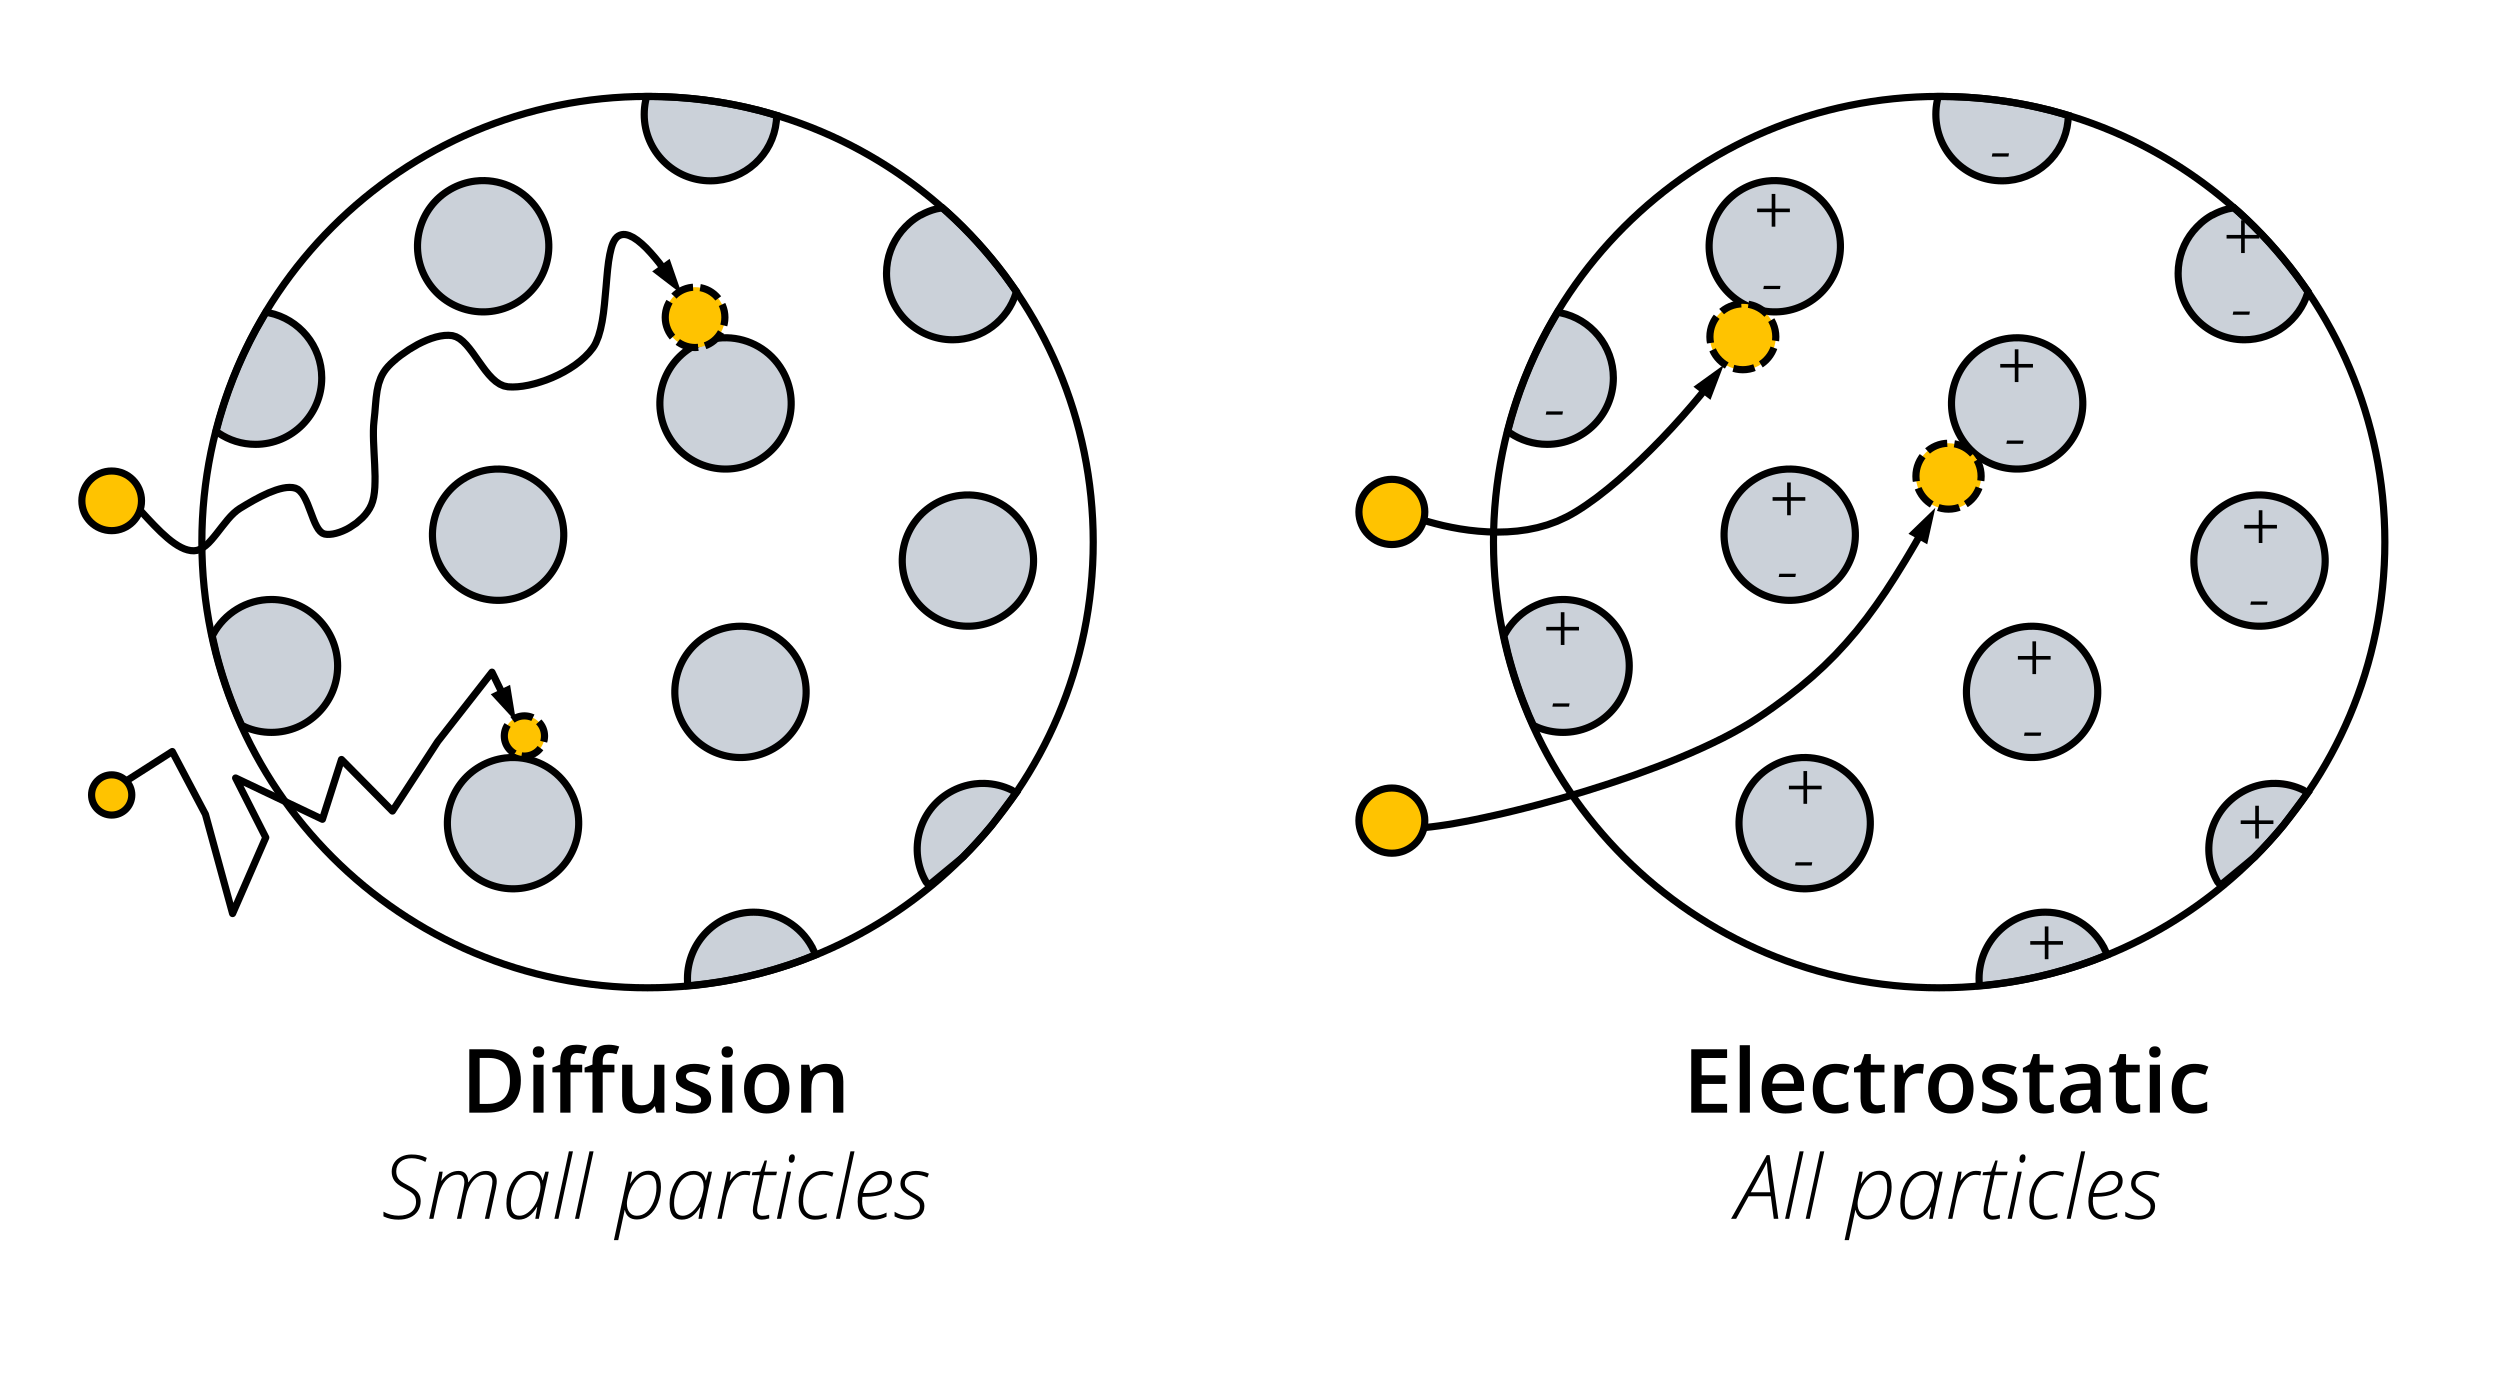
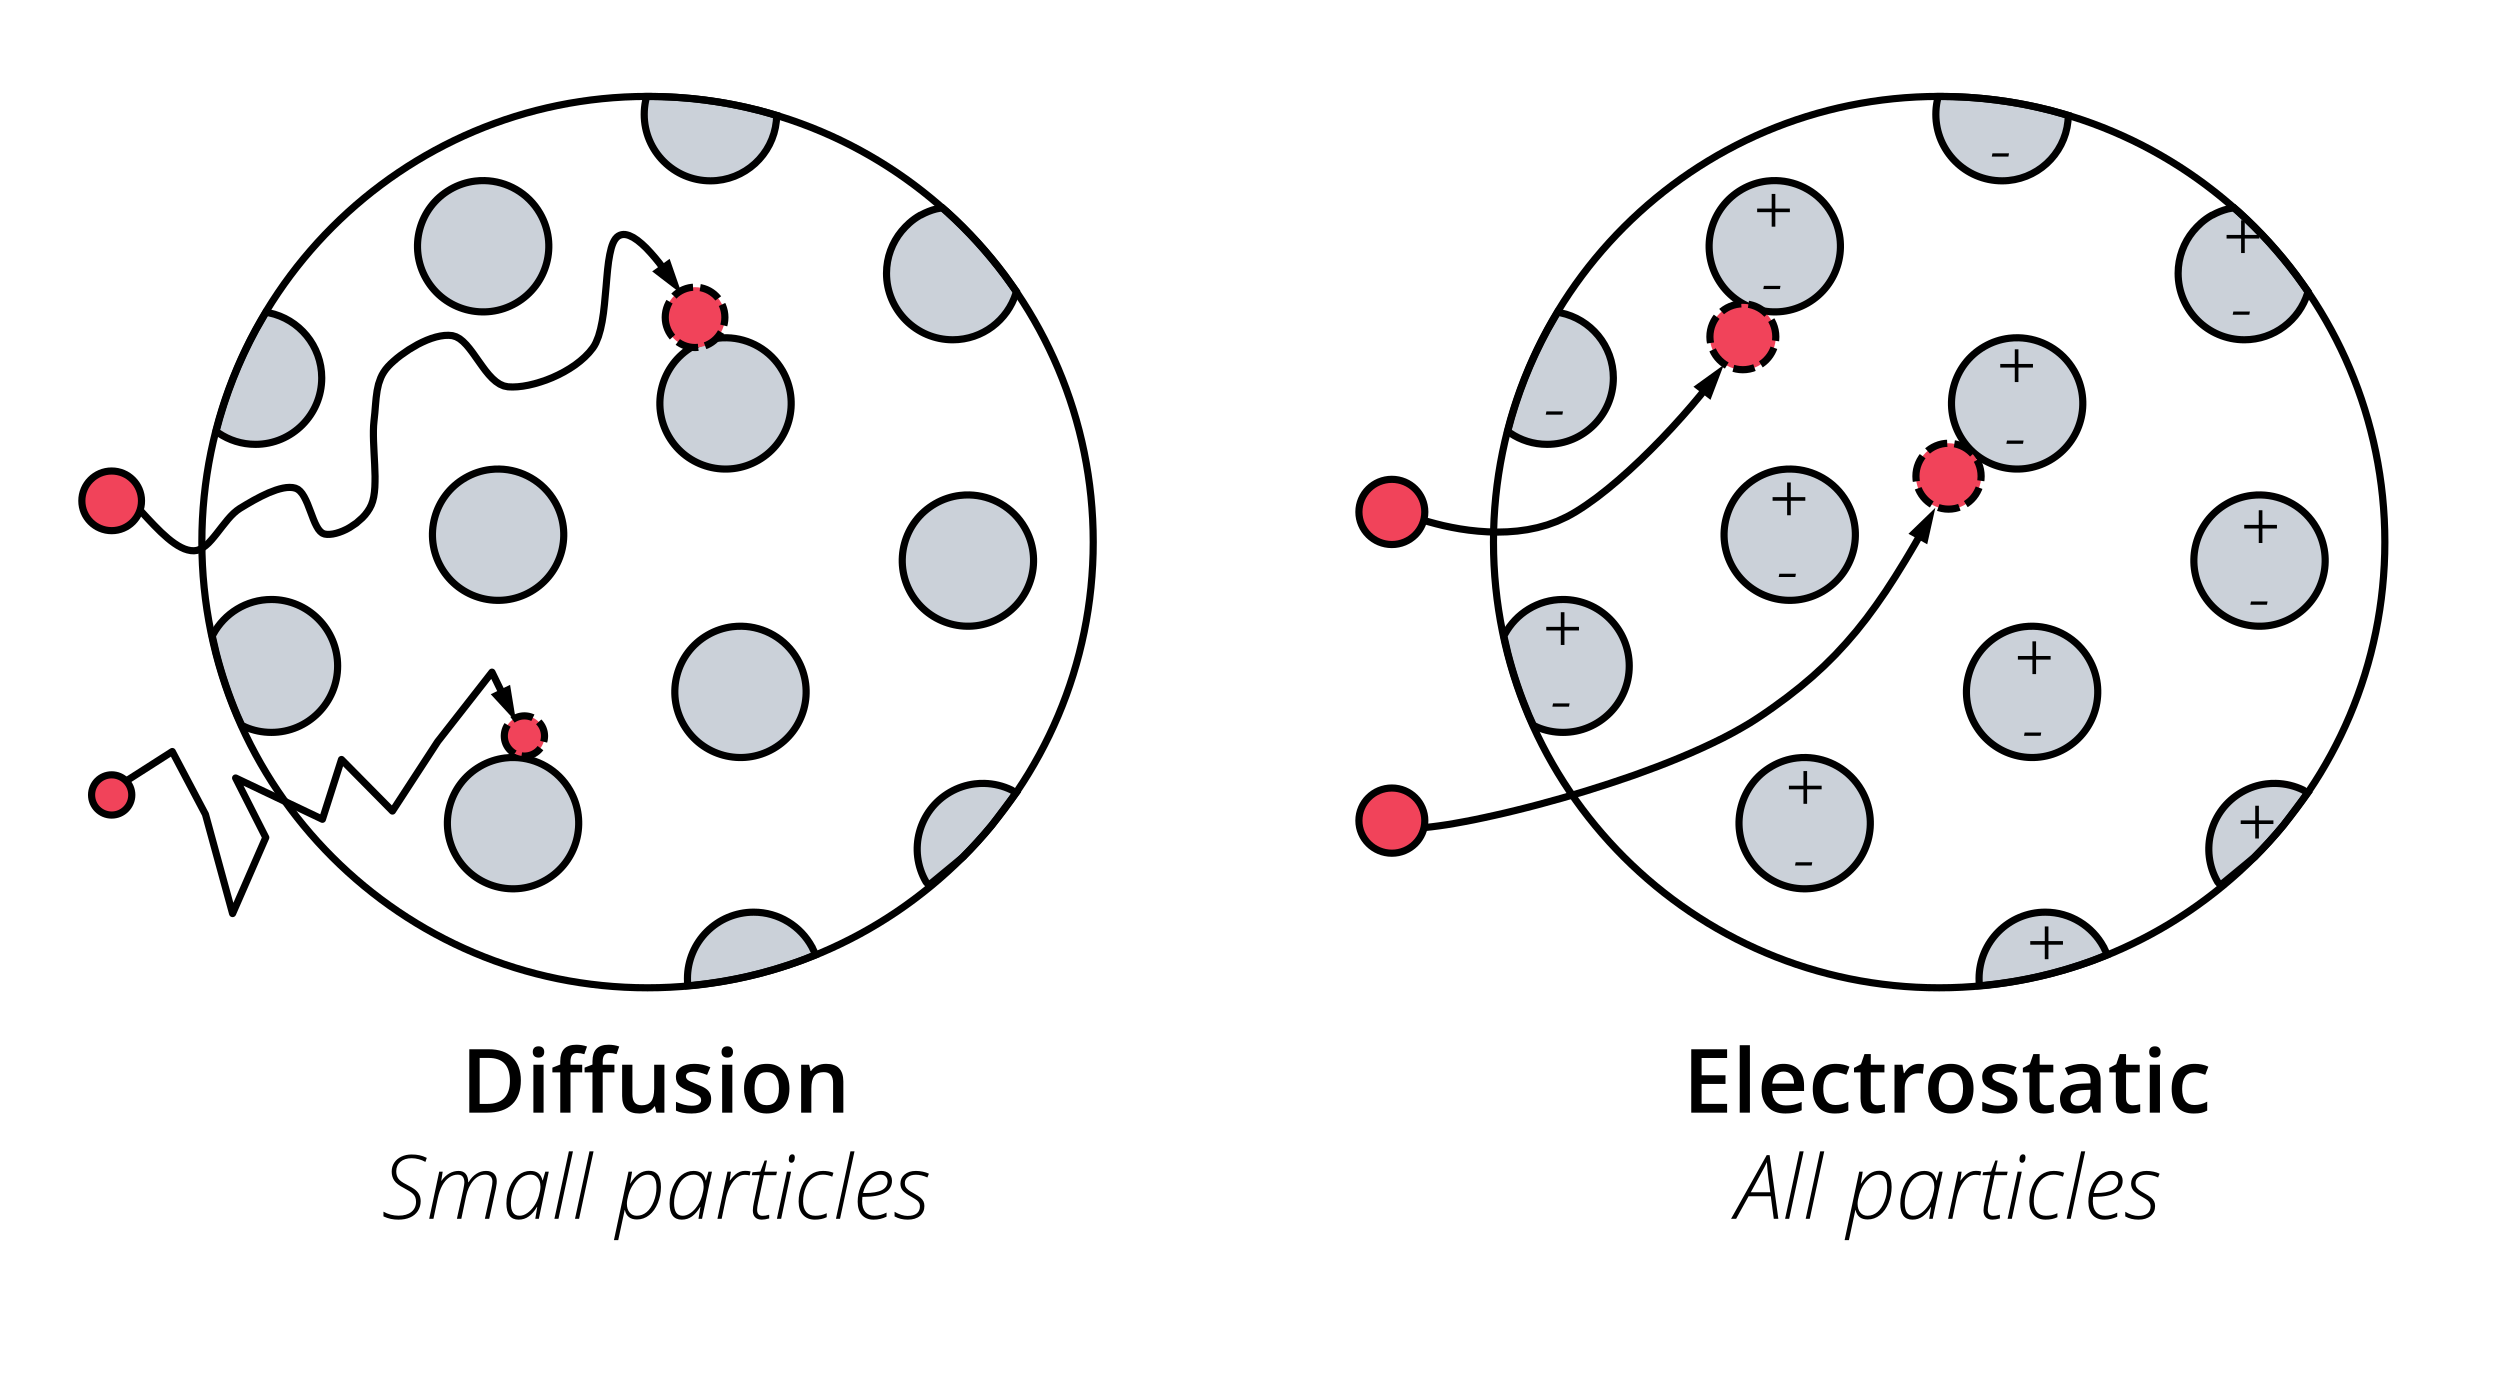
<svg xmlns="http://www.w3.org/2000/svg" width="3604" height="1990" viewBox="0 0 3604 1990" overflow="hidden">
  <defs>
    <clipPath id="clip0">
      <rect x="1444" y="1115" width="3604" height="1990" />
    </clipPath>
  </defs>
  <g clip-path="url(#clip0)" transform="translate(-1444 -1115)">
    <path d="M2530.51 2429.98C2566.77 2429.98 2598.3 2450.25 2614.47 2480.12L2614.56 2480.31 2614.99 2480.93 2615.28 2481.81 2618.49 2488.49 2619.6 2491.54 2598.84 2499.73C2549.65 2517.74 2497.63 2529.91 2443.64 2535.39L2435.59 2536 2435.52 2535.58C2435.2 2532.36 2435.03 2529.09 2435.03 2525.79 2435.03 2472.87 2477.78 2429.98 2530.51 2429.98ZM2862.91 2244.36C2876.61 2244.66 2890.1 2247.94 2902.39 2253.92L2908.65 2258.2 2873.71 2304.92 2873.69 2304.95C2860.6 2320.81 2846.76 2336.03 2832.22 2350.56L2832.22 2350.57 2783.13 2391.07 2778.92 2386.3C2752.78 2341.04 2768.29 2283.16 2813.56 2257.03 2824.88 2250.49 2836.98 2246.56 2849.18 2245.05 2853.76 2244.48 2858.35 2244.25 2862.91 2244.36ZM2185.64 2207.05C2217.6 2207.76 2248.43 2224.65 2265.58 2254.36 2291.71 2299.62 2276.2 2357.49 2230.94 2383.63 2185.67 2409.76 2127.78 2394.25 2101.65 2348.99 2075.51 2303.73 2091.02 2245.85 2136.29 2219.72 2147.61 2213.18 2159.71 2209.25 2171.91 2207.74 2176.49 2207.17 2181.08 2206.94 2185.64 2207.05ZM2513.51 2017.78C2545.46 2018.5 2576.29 2035.39 2593.44 2065.09 2619.58 2110.35 2604.07 2168.23 2558.8 2194.36 2513.53 2220.49 2455.65 2204.99 2429.51 2159.72 2403.37 2114.46 2418.88 2056.58 2464.15 2030.45 2475.47 2023.92 2487.57 2019.99 2499.78 2018.47 2504.35 2017.91 2508.94 2017.68 2513.51 2017.78ZM1835.24 1979.21C1887.98 1979.21 1930.73 2022.11 1930.73 2075.02 1930.73 2127.93 1887.98 2170.82 1835.24 2170.82 1822.06 2170.82 1809.5 2168.14 1798.08 2163.3L1792.41 2160.55 1786 2146.38C1773.81 2117.57 1763.66 2087.67 1755.74 2056.89L1750 2032.03 1751.28 2029.35C1767.45 1999.49 1798.99 1979.21 1835.24 1979.21ZM2841.37 1828.51C2873.33 1829.23 2904.15 1846.12 2921.3 1875.82 2947.44 1921.09 2931.93 1978.96 2886.66 2005.09 2841.39 2031.23 2783.51 2015.72 2757.37 1970.46 2731.24 1925.19 2746.75 1867.32 2792.02 1841.19 2803.33 1834.65 2815.44 1830.72 2827.64 1829.21 2832.21 1828.64 2836.8 1828.41 2841.37 1828.51ZM2164.1 1791.2C2196.06 1791.92 2226.88 1808.81 2244.03 1838.51 2270.17 1883.78 2254.66 1941.65 2209.39 1967.78 2164.12 1993.92 2106.24 1978.41 2080.1 1933.15 2053.97 1887.88 2069.48 1830.01 2114.75 1803.88 2126.06 1797.34 2138.17 1793.41 2150.37 1791.9 2154.95 1791.33 2159.53 1791.1 2164.1 1791.2ZM2491.96 1601.94C2523.92 1602.66 2554.75 1619.54 2571.9 1649.25 2598.03 1694.51 2582.52 1752.39 2537.25 1778.52 2491.99 1804.65 2434.1 1789.14 2407.97 1743.88 2381.83 1698.62 2397.34 1640.74 2442.61 1614.61 2453.93 1608.08 2466.03 1604.15 2478.23 1602.63 2482.81 1602.06 2487.4 1601.84 2491.96 1601.94ZM1827.37 1565.27 1831.57 1565.92C1875.08 1574.85 1907.81 1613.48 1907.81 1659.78 1907.81 1712.69 1865.06 1755.58 1812.33 1755.58 1792.55 1755.58 1774.18 1749.55 1758.94 1739.22L1755.54 1736.67 1755.74 1735.82C1768.94 1684.51 1788.33 1635.68 1813.05 1590.17ZM2802.57 1414.52 2809.91 1420.87C2840.34 1448.52 2868.1 1479.05 2892.76 1512.02L2909.26 1535.22 2908.67 1537.52C2896.58 1576.52 2860.33 1604.83 2817.48 1604.83 2764.75 1604.83 2722 1561.94 2722 1509.03 2722 1485.88 2730.18 1464.64 2743.8 1448.08L2747.1 1444.45 2748.22 1443.1 2749.06 1442.28 2749.97 1441.28 2751.62 1439.77 2754.91 1436.54C2759.62 1432.37 2764.81 1428.61 2770.47 1425.34L2771.76 1424.91 2771.97 1424.78C2778.73 1421.09 2785.99 1418.2 2793.62 1416.23ZM2142.55 1375.36C2174.51 1376.08 2205.34 1392.97 2222.49 1422.67 2248.63 1467.93 2233.12 1525.81 2187.85 1551.94 2142.58 1578.08 2084.7 1562.57 2058.56 1517.3 2032.42 1472.04 2047.93 1414.17 2093.2 1388.03 2104.52 1381.5 2116.63 1377.57 2128.83 1376.06 2133.4 1375.49 2137.99 1375.26 2142.55 1375.36ZM2377.95 1254C2433.39 1254 2487.19 1261.02 2538.51 1274.22L2563.6 1281.35 2563.18 1289.68C2558.29 1337.99 2517.63 1375.69 2468.19 1375.69 2415.46 1375.69 2372.71 1332.79 2372.71 1279.88 2372.71 1273.27 2373.38 1266.81 2374.65 1260.57L2376.32 1254.04Z" stroke="#000000" stroke-width="10.333" stroke-miterlimit="8" fill="#CBD1D9" fill-rule="evenodd" />
    <path d="M4392.51 2429.98C4428.77 2429.98 4460.3 2450.25 4476.47 2480.12L4476.56 2480.31 4476.99 2480.93 4477.28 2481.81 4480.49 2488.49 4481.6 2491.54 4460.84 2499.73C4411.65 2517.74 4359.63 2529.91 4305.64 2535.39L4297.58 2536 4297.52 2535.58C4297.2 2532.36 4297.03 2529.09 4297.03 2525.79 4297.03 2472.87 4339.78 2429.98 4392.51 2429.98ZM4724.91 2244.36C4738.61 2244.66 4752.1 2247.94 4764.39 2253.92L4770.65 2258.2 4735.71 2304.92 4735.69 2304.95C4722.6 2320.81 4708.76 2336.03 4694.22 2350.56L4694.22 2350.57 4645.13 2391.07 4640.92 2386.3C4614.78 2341.04 4630.29 2283.16 4675.56 2257.03 4686.88 2250.49 4698.98 2246.56 4711.18 2245.05 4715.76 2244.48 4720.35 2244.25 4724.91 2244.36ZM4047.64 2207.05C4079.6 2207.76 4110.43 2224.65 4127.58 2254.36 4153.71 2299.62 4138.2 2357.49 4092.94 2383.63 4047.67 2409.76 3989.78 2394.25 3963.65 2348.99 3937.51 2303.73 3953.02 2245.85 3998.29 2219.72 4009.61 2213.18 4021.71 2209.25 4033.91 2207.74 4038.49 2207.17 4043.08 2206.94 4047.64 2207.05ZM4375.51 2017.78C4407.46 2018.5 4438.29 2035.39 4455.44 2065.09 4481.58 2110.35 4466.07 2168.23 4420.8 2194.36 4375.53 2220.49 4317.65 2204.99 4291.51 2159.72 4265.37 2114.46 4280.88 2056.58 4326.15 2030.45 4337.47 2023.92 4349.57 2019.99 4361.78 2018.47 4366.35 2017.91 4370.94 2017.68 4375.51 2017.78ZM3697.24 1979.21C3749.98 1979.21 3792.73 2022.11 3792.73 2075.02 3792.73 2127.93 3749.98 2170.82 3697.24 2170.82 3684.06 2170.82 3671.5 2168.14 3660.08 2163.3L3654.41 2160.55 3648 2146.38C3635.81 2117.57 3625.66 2087.67 3617.74 2056.89L3612 2032.03 3613.28 2029.35C3629.45 1999.49 3660.99 1979.21 3697.24 1979.21ZM4703.37 1828.51C4735.33 1829.23 4766.15 1846.12 4783.3 1875.82 4809.44 1921.09 4793.93 1978.96 4748.66 2005.09 4703.39 2031.23 4645.51 2015.72 4619.37 1970.46 4593.24 1925.19 4608.75 1867.32 4654.02 1841.19 4665.33 1834.65 4677.44 1830.72 4689.64 1829.21 4694.21 1828.64 4698.8 1828.41 4703.37 1828.51ZM4026.1 1791.2C4058.06 1791.92 4088.88 1808.81 4106.03 1838.51 4132.17 1883.78 4116.66 1941.65 4071.39 1967.78 4026.12 1993.92 3968.24 1978.41 3942.1 1933.15 3915.97 1887.88 3931.48 1830.01 3976.75 1803.88 3988.06 1797.34 4000.17 1793.41 4012.37 1791.9 4016.95 1791.33 4021.53 1791.1 4026.1 1791.2ZM4353.96 1601.94C4385.92 1602.66 4416.75 1619.54 4433.9 1649.25 4460.03 1694.51 4444.52 1752.39 4399.25 1778.52 4353.99 1804.65 4296.1 1789.14 4269.97 1743.88 4243.83 1698.62 4259.34 1640.74 4304.61 1614.61 4315.93 1608.08 4328.03 1604.15 4340.23 1602.63 4344.81 1602.06 4349.4 1601.84 4353.96 1601.94ZM3689.37 1565.27 3693.57 1565.92C3737.08 1574.85 3769.81 1613.48 3769.81 1659.78 3769.81 1712.69 3727.06 1755.58 3674.33 1755.58 3654.55 1755.58 3636.18 1749.55 3620.94 1739.22L3617.54 1736.67 3617.74 1735.82C3630.94 1684.51 3650.33 1635.68 3675.05 1590.17ZM4664.57 1414.52 4671.91 1420.87C4702.34 1448.52 4730.1 1479.05 4754.76 1512.02L4771.26 1535.22 4770.67 1537.52C4758.58 1576.52 4722.33 1604.83 4679.48 1604.83 4626.75 1604.83 4584 1561.94 4584 1509.03 4584 1485.88 4592.18 1464.64 4605.8 1448.08L4609.1 1444.45 4610.22 1443.1 4611.06 1442.28 4611.97 1441.28 4613.62 1439.77 4616.91 1436.54C4621.62 1432.37 4626.81 1428.61 4632.47 1425.34L4633.76 1424.91 4633.97 1424.78C4640.73 1421.09 4647.99 1418.2 4655.62 1416.23ZM4004.55 1375.36C4036.51 1376.08 4067.34 1392.97 4084.49 1422.67 4110.63 1467.93 4095.12 1525.81 4049.85 1551.94 4004.58 1578.08 3946.7 1562.57 3920.56 1517.3 3894.42 1472.04 3909.93 1414.17 3955.2 1388.03 3966.52 1381.5 3978.63 1377.57 3990.83 1376.06 3995.4 1375.49 3999.99 1375.26 4004.55 1375.36ZM4239.95 1254C4295.39 1254 4349.19 1261.02 4400.51 1274.22L4425.6 1281.35 4425.18 1289.68C4420.29 1337.99 4379.63 1375.69 4330.19 1375.69 4277.46 1375.69 4234.71 1332.79 4234.71 1279.88 4234.71 1273.27 4235.38 1266.81 4236.65 1260.57L4238.32 1254.04Z" stroke="#000000" stroke-width="10.333" stroke-miterlimit="8" fill="#CBD1D9" fill-rule="evenodd" />
    <path d="M1735 1896.5C1735 1541.66 2022.66 1254 2377.5 1254 2732.34 1254 3020 1541.66 3020 1896.5 3020 2251.34 2732.34 2539 2377.5 2539 2022.66 2539 1735 2251.34 1735 1896.5Z" stroke="#000000" stroke-width="10.333" stroke-miterlimit="8" fill="none" fill-rule="evenodd" />
    <path d="M1585.22 2260.8 1689.56 2194.06C1690.78 2193.28 1692.27 2193.05 1693.67 2193.42 1695.06 2193.78 1696.24 2194.72 1696.92 2196L1744.74 2286.57C1744.92 2286.91 1745.06 2287.26 1745.16 2287.62L1784.29 2430.64 1774.57 2429.93 1822.39 2320.29 1822.52 2324.69 1779.04 2238.88C1778.04 2236.91 1778.41 2234.52 1779.95 2232.94 1781.5 2231.36 1783.88 2230.93 1785.87 2231.88L1911.03 2291.41 1903.89 2294.5 1931.37 2208.32C1931.92 2206.6 1933.33 2205.29 1935.09 2204.87 1936.84 2204.44 1938.69 2204.97 1939.97 2206.26L2013.41 2280.59 2005.41 2281.4 2070.63 2181.29 2149.15 2080.82C2150.24 2079.41 2151.99 2078.67 2153.76 2078.86 2155.53 2079.05 2157.08 2080.14 2157.86 2081.74L2172.31 2111.43 2163.01 2115.95 2148.57 2086.26 2157.29 2087.18 2079.29 2186.93 2014.07 2287.04C2013.22 2288.35 2011.82 2289.2 2010.26 2289.36 2008.71 2289.52 2007.16 2288.96 2006.06 2287.85L1932.62 2213.52 1941.21 2211.46 1913.73 2297.64C1913.28 2299.07 1912.23 2300.22 1910.86 2300.81 1909.5 2301.41 1907.94 2301.38 1906.59 2300.74L1781.43 2241.21 1788.26 2234.21 1831.74 2320.02C1832.44 2321.4 1832.48 2323.01 1831.87 2324.42L1784.04 2434.07C1783.16 2436.07 1781.12 2437.31 1778.93 2437.15 1776.75 2437 1774.9 2435.48 1774.32 2433.36L1735.19 2290.35 1735.6 2291.4 1687.78 2200.82 1695.13 2202.76 1590.78 2269.5ZM2179.34 2102.27 2188 2155.51 2151.46 2115.83Z" />
-     <path d="M0 29C-3.69209e-15 12.984 12.984-3.69209e-15 29-7.38417e-15 45.016-1.47683e-14 58 12.984 58 29 58 45.016 45.016 58 29 58 12.984 58-1.84604e-14 45.016 0 29Z" stroke="#000000" stroke-width="10.333" stroke-miterlimit="8" fill="#FFC300" fill-rule="evenodd" transform="matrix(1 0 0 -1 1576 2290)" />
-     <path d="M0 29C-3.69209e-15 12.984 12.984-3.69209e-15 29-7.38417e-15 45.016-1.47683e-14 58 12.984 58 29 58 45.016 45.016 58 29 58 12.984 58-1.84604e-14 45.016 0 29Z" stroke="#000000" stroke-width="10.333" stroke-miterlimit="8" stroke-dasharray="31 10.333" fill="#FFC300" fill-rule="evenodd" transform="matrix(1 0 0 -1 2171 2205)" />
-     <path d="M0 43C-5.47447e-15 19.252 19.252-5.47447e-15 43-1.09489e-14 66.748-2.18979e-14 86 19.252 86 43 86 66.748 66.748 86 43 86 19.252 86-2.73724e-14 66.748 0 43Z" stroke="#000000" stroke-width="10.333" stroke-miterlimit="8" fill="#FFC300" fill-rule="evenodd" transform="matrix(1 0 0 -1 1562 1880)" />
+     <path d="M0 29C-3.69209e-15 12.984 12.984-3.69209e-15 29-7.38417e-15 45.016-1.47683e-14 58 12.984 58 29 58 45.016 45.016 58 29 58 12.984 58-1.84604e-14 45.016 0 29Z" stroke="#000000" stroke-width="10.333" stroke-miterlimit="8" fill="#F1435A" fill-rule="evenodd" transform="matrix(1 0 0 -1 1576 2290)" />
+     <path d="M0 29C-3.69209e-15 12.984 12.984-3.69209e-15 29-7.38417e-15 45.016-1.47683e-14 58 12.984 58 29 58 45.016 45.016 58 29 58 12.984 58-1.84604e-14 45.016 0 29Z" stroke="#000000" stroke-width="10.333" stroke-miterlimit="8" stroke-dasharray="31 10.333" fill="#F1435A" fill-rule="evenodd" transform="matrix(1 0 0 -1 2171 2205)" />
+     <path d="M0 43C-5.47447e-15 19.252 19.252-5.47447e-15 43-1.09489e-14 66.748-2.18979e-14 86 19.252 86 43 86 66.748 66.748 86 43 86 19.252 86-2.73724e-14 66.748 0 43Z" stroke="#000000" stroke-width="10.333" stroke-miterlimit="8" fill="#F1435A" fill-rule="evenodd" transform="matrix(1 0 0 -1 1562 1880)" />
    <path d="M1649.81 1847.08 1659.87 1858.08 1669.88 1868.63 1679.72 1878.47 1689.39 1887.16 1694.06 1890.92 1698.66 1894.26 1703.25 1897.23 1707.69 1899.67 1712.01 1901.61 1716.09 1902.9 1720.15 1903.69 1719.41 1903.59 1723.91 1903.84 1722.98 1903.87 1727.41 1903.31 1726.28 1903.59 1730.53 1902.03 1729.76 1902.38 1733.95 1900.01 1737.55 1897.29 1741.21 1893.92 1744.83 1889.99 1748.63 1885.53 1752.48 1880.75 1760.36 1870.64 1768.48 1860.57 1772.77 1855.75 1777.22 1851.28 1781.89 1847.26 1786.76 1843.78 1796.7 1837.76 1807.11 1831.77 1818.02 1826 1829.11 1820.76 1840.16 1816.55 1845.7 1814.87 1850.99 1813.6 1856.2 1812.77 1861.35 1812.47 1866.18 1812.72C1866.45 1812.73 1866.72 1812.77 1866.98 1812.83L1870.98 1813.7C1871.35 1813.78 1871.71 1813.91 1872.06 1814.07L1875.68 1815.75C1876.1 1815.95 1876.49 1816.2 1876.84 1816.49L1880.09 1819.24C1880.32 1819.44 1880.54 1819.66 1880.73 1819.89L1883.73 1823.52 1886.82 1828.39 1889.53 1833.64 1892.03 1839.2 1896.51 1850.76 1900.77 1861.98 1902.89 1866.99 1905.12 1871.44 1907.37 1875.15 1906.91 1874.51 1909.66 1877.82 1908.99 1877.15 1911.92 1879.59 1910.56 1878.77 1913.81 1880.08 1912.58 1879.76 1916.21 1880.26 1915.42 1880.21 1919.42 1880.15 1923.29 1879.68 1927.33 1878.77 1931.69 1877.43 1936.29 1875.67 1940.92 1873.55 1945.53 1871.02 1954.7 1864.89 1962.9 1857.62 1966.46 1853.74 1969.65 1849.54 1972.47 1845.14 1974.69 1840.63 1976.38 1835.77 1977.73 1830.1 1978.64 1823.81 1979.23 1816.87 1979.46 1809.46 1979.52 1801.52 1978.96 1785.05 1978.09 1768.14 1977.34 1751.48 1977.15 1743.5 1977.15 1735.81 1977.4 1728.57 1977.98 1721.75 1979.24 1709.59 1980.16 1698.33 1981.17 1687.58 1982.57 1677.3 1984.7 1667.46 1988 1657.97 1990.2 1653.24 1992.86 1648.68 1995.9 1644.34 1999.48 1640.05 2003.54 1635.84 2008.2 1631.56 2013.2 1627.27 2018.71 1622.98 2030.56 1614.75 2043.5 1607.11 2050.39 1603.68 2057.14 1600.66 2063.97 1598.05 2070.79 1595.94 2077.55 1594.4 2084.08 1593.45 2090.59 1593.21 2096.78 1593.73C2097.14 1593.76 2097.49 1593.83 2097.84 1593.94L2103.09 1595.56C2103.43 1595.67 2103.76 1595.81 2104.07 1595.98L2109.13 1598.8C2109.39 1598.94 2109.64 1599.11 2109.87 1599.29L2114.75 1603.23 2119.93 1608.43 2124.83 1614.24 2129.55 1620.44 2138.78 1633.45 2143.4 1639.94 2148.02 1646.17 2152.74 1651.91 2157.51 1656.96 2162.42 1661.25 2167.38 1664.52 2166.58 1664.08 2172.4 1666.65 2171.35 1666.31 2177.47 1667.56 2176.63 1667.46 2183.26 1667.71 2190.03 1667.4 2197.35 1666.55 2205.09 1665.16 2213.17 1663.22 2221.42 1660.79 2229.91 1657.92 2238.27 1654.58 2246.59 1650.74 2254.81 1646.48 2262.63 1641.86 2270.2 1636.82 2277.17 1631.46 2283.65 1625.75 2289.48 1619.71 2294.55 1613.43 2296.62 1610.23 2298.5 1606.64 2301.96 1598 2304.72 1588.21 2307.01 1577.25 2308.83 1565.46 2310.24 1553.1 2312.61 1527.59 2313.66 1515.12 2314.79 1503.02 2316.18 1491.51 2317.97 1480.95 2320.16 1471.52 2321.51 1467.15 2323.07 1463.16 2324.9 1459.53 2326.92 1456.37C2327.06 1456.15 2327.22 1455.95 2327.39 1455.76L2329.39 1453.51C2329.6 1453.26 2329.84 1453.04 2330.09 1452.85L2332.28 1451.16C2332.55 1450.96 2332.83 1450.78 2333.13 1450.63L2335.5 1449.44C2335.76 1449.31 2336.02 1449.21 2336.29 1449.12L2338.73 1448.37C2339.03 1448.28 2339.33 1448.22 2339.64 1448.18L2342.26 1447.87C2342.55 1447.84 2342.83 1447.83 2343.12 1447.84L2345.75 1447.96C2346.01 1447.98 2346.27 1448.01 2346.54 1448.06L2349.29 1448.63 2352.6 1449.63C2352.84 1449.7 2353.07 1449.79 2353.29 1449.9L2359.17 1452.71C2359.39 1452.82 2359.61 1452.94 2359.81 1453.08L2365.88 1457.15 2372.53 1462.57 2379.17 1468.8 2385.71 1475.78 2392.21 1483.23 2398.57 1491.05 2403.96 1498.35 2395.64 1504.48 2390.55 1497.57 2384.42 1490.02 2378.16 1482.84 2372.08 1476.32 2365.97 1470.56 2360.12 1465.73 2354.06 1461.67 2354.71 1462.04 2348.83 1459.22 2349.53 1459.5 2347.21 1458.75 2344.46 1458.19 2345.25 1458.29 2342.63 1458.16 2343.49 1458.13 2340.86 1458.44 2341.77 1458.25 2339.33 1459 2340.12 1458.68 2337.75 1459.87 2338.59 1459.34 2336.41 1461.03 2337.11 1460.37 2335.11 1462.62 2335.58 1462.01 2334.1 1464.22 2332.68 1466.97 2331.37 1470.23 2330.22 1473.86 2328.16 1482.68 2326.44 1492.74 2325.08 1503.98 2323.96 1516 2322.89 1528.54 2320.51 1554.27 2319.04 1567.04 2317.12 1579.37 2314.66 1591.04 2311.54 1601.87 2307.63 1611.49 2305.26 1615.89 2302.57 1619.94 2296.9 1626.91 2290.47 1633.5 2283.46 1639.66 2275.92 1645.43 2267.87 1650.76 2259.57 1655.65 2250.91 1660.13 2242.1 1664.17 2233.22 1667.71 2224.33 1670.71 2215.58 1673.28 2206.91 1675.34 2198.52 1676.82 2190.47 1677.72 2182.87 1678.04 2176.24 1677.79C2175.96 1677.78 2175.68 1677.74 2175.4 1677.69L2169.28 1676.44C2168.92 1676.36 2168.57 1676.25 2168.23 1676.1L2162.42 1673.54C2162.14 1673.42 2161.87 1673.27 2161.62 1673.1L2155.58 1669 2149.99 1664.04 2144.76 1658.47 2139.73 1652.33 2134.98 1645.93 2130.35 1639.43 2121.32 1626.69 2116.92 1620.89 2112.57 1615.69 2108.25 1611.27 2103.38 1607.33 2104.12 1607.83 2099.05 1605.02 2100.03 1605.44 2094.78 1603.81 2095.85 1604.02 2090.91 1603.54 2085.54 1603.68 2079.82 1604.48 2073.83 1605.81 2067.65 1607.7 2061.36 1610.09 2054.98 1612.94 2048.75 1616.01 2036.44 1623.25 2025.04 1631.14 2019.93 1635.11 2015.18 1639.19 2010.96 1643.03 2007.39 1646.7 2004.35 1650.28 2001.76 1653.94 1999.55 1657.64 1997.75 1661.4 1994.8 1669.67 1992.81 1678.7 1991.46 1688.54 1990.46 1699.17 1989.51 1710.66 1988.27 1722.63 1987.73 1728.93 1987.48 1735.81 1987.48 1743.25 1987.66 1751.02 1988.41 1767.61 1989.29 1784.7 1989.85 1801.6 1989.79 1809.79 1989.52 1817.76 1988.86 1825.32 1987.77 1832.53 1986.12 1839.23 1983.93 1845.25 1981.15 1850.74 1977.85 1855.83 1974.04 1860.76 1969.72 1865.38 1960.43 1873.49 1950.47 1880.1 1945.2 1882.95 1939.96 1885.33 1934.68 1887.32 1929.54 1888.86 1924.46 1889.95 1919.58 1890.48 1915.58 1890.54C1915.32 1890.55 1915.05 1890.53 1914.79 1890.49L1911.17 1889.99C1910.75 1889.94 1910.33 1889.83 1909.94 1889.67L1906.69 1888.35C1906.2 1888.15 1905.74 1887.88 1905.33 1887.54L1902.39 1885.1C1902.14 1884.9 1901.92 1884.67 1901.71 1884.43L1898.96 1881.11C1898.79 1880.91 1898.64 1880.7 1898.51 1880.47L1895.88 1876.06 1893.36 1871.01 1891.11 1865.65 1886.87 1854.49 1882.6 1843.42 1880.34 1838.36 1878.05 1833.86 1875.77 1830.11 1872.77 1826.48 1873.41 1827.13 1870.16 1824.38 1871.32 1825.12 1867.69 1823.43 1868.77 1823.8 1864.77 1822.92 1865.57 1823.03 1861.9 1822.78 1857.8 1822.98 1853.38 1823.65 1848.68 1824.76 1843.84 1826.2 1833.52 1830.11 1822.85 1835.13 1812.27 1840.73 1802.05 1846.61 1792.74 1852.22 1788.61 1855.11 1784.53 1858.59 1780.48 1862.63 1776.52 1867.06 1768.51 1876.99 1760.52 1887.25 1756.5 1892.22 1752.42 1897.01 1748.16 1901.58 1743.7 1905.59 1739.05 1908.99 1734.86 1911.37C1734.62 1911.51 1734.36 1911.63 1734.1 1911.72L1729.85 1913.29C1729.48 1913.42 1729.1 1913.51 1728.71 1913.56L1724.27 1914.13C1723.96 1914.17 1723.65 1914.18 1723.34 1914.16L1718.84 1913.91C1718.59 1913.89 1718.34 1913.86 1718.1 1913.81L1712.91 1912.73 1707.74 1911.02 1702.69 1908.71 1697.62 1905.9 1692.59 1902.62 1687.57 1898.96 1682.48 1894.84 1672.41 1885.78 1662.37 1875.74 1652.25 1865.05 1642.19 1854.05ZM2409.34 1488.15 2427 1539.13 2384.2 1506.29Z" />
-     <path d="M0 43.5C-5.47447e-15 19.476 19.252-5.53813e-15 43-1.10763e-14 66.748-2.21525e-14 86 19.476 86 43.5 86 67.524 66.748 87 43 87 19.252 87-2.73724e-14 67.524 0 43.5Z" stroke="#000000" stroke-width="10.333" stroke-miterlimit="8" stroke-dasharray="31 10.333" fill="#FFC300" fill-rule="evenodd" transform="matrix(1 0 0 -1 2403 1616)" />
+     <path d="M0 43.5C-5.47447e-15 19.476 19.252-5.53813e-15 43-1.10763e-14 66.748-2.21525e-14 86 19.476 86 43.5 86 67.524 66.748 87 43 87 19.252 87-2.73724e-14 67.524 0 43.5Z" stroke="#000000" stroke-width="10.333" stroke-miterlimit="8" stroke-dasharray="31 10.333" fill="#F1435A" fill-rule="evenodd" transform="matrix(1 0 0 -1 2403 1616)" />
    <path d="M3597 1896.5C3597 1541.66 3884.66 1254 4239.5 1254 4594.34 1254 4882 1541.66 4882 1896.5 4882 2251.34 4594.34 2539 4239.5 2539 3884.66 2539 3597 2251.34 3597 1896.5Z" stroke="#000000" stroke-width="10.333" stroke-miterlimit="8" fill="none" fill-rule="evenodd" />
    <text font-family="Open Sans,Open Sans_MSFontService,sans-serif" font-style="italic" font-weight="300" font-size="107" transform="translate(4014.43 2288)">+<tspan font-size="107" x="13" y="101">-</tspan>
      <tspan font-size="107" x="304.653" y="-608">+</tspan>
      <tspan font-size="107" x="317.653" y="-507">-</tspan>
      <tspan font-size="107" x="-23.533" y="-416">+</tspan>
      <tspan font-size="107" x="-10.533" y="-315">-</tspan>
      <tspan font-size="107" x="-45.794" y="-832">+</tspan>
      <tspan font-size="107" x="-32.794" y="-730">-</tspan>
      <tspan font-size="107" x="630.931" y="-794">+</tspan>
      <tspan font-size="107" x="643.931" y="-693">-</tspan>
      <tspan font-size="107" x="296.664" y="-921">-</tspan>
      <tspan font-size="107" x="656.372" y="-376">+</tspan>
      <tspan font-size="107" x="669.372" y="-275">-</tspan>
      <tspan font-size="107" x="330.094" y="-187">+</tspan>
      <tspan font-size="107" x="343.094" y="-86">-</tspan>
      <tspan font-size="107" x="651.284" y="50">+</tspan>
      <tspan font-size="107" x="347.903" y="224">+</tspan>
      <tspan font-size="107" x="-349.811" y="-229">+</tspan>
      <tspan font-size="107" x="-336.811" y="-128">-</tspan>
      <tspan font-size="107" x="-346.352" y="-549">-</tspan>
    </text>
-     <path d="M3403 1853C3403 1827.04 3424.27 1806 3450.5 1806 3476.73 1806 3498 1827.04 3498 1853 3498 1878.96 3476.73 1900 3450.5 1900 3424.27 1900 3403 1878.96 3403 1853Z" stroke="#000000" stroke-width="10.333" stroke-miterlimit="8" fill="#FFC300" fill-rule="evenodd" />
+     <path d="M3403 1853C3403 1827.04 3424.27 1806 3450.5 1806 3476.73 1806 3498 1827.04 3498 1853 3498 1878.96 3476.73 1900 3450.5 1900 3424.27 1900 3403 1878.96 3403 1853Z" stroke="#000000" stroke-width="10.333" stroke-miterlimit="8" fill="#F1435A" fill-rule="evenodd" />
    <path d="M3496.47 1859.73 3505.53 1862.42 3515.35 1865.07 3526.11 1867.73 3537.5 1870.13 3549.68 1872.35 3562.31 1874.2 3575.49 1875.61 3589.04 1876.53 3602.89 1876.9 3616.93 1876.52 3631.1 1875.41 3645.29 1873.44 3659.34 1870.56 3673.3 1866.65 3686.98 1861.65 3700.33 1855.44 3706.93 1851.88 3713.83 1847.85 3720.86 1843.39 3728.07 1838.58 3742.99 1827.87 3758.26 1815.93 3773.81 1802.91 3789.44 1789.01 3805.16 1774.35 3820.7 1759.12 3836 1743.56 3850.86 1727.77 3865.23 1711.91 3878.98 1696.16 3891.92 1680.74 3896.62 1674.71 3904.76 1681.07 3899.83 1687.38 3886.77 1702.96 3872.89 1718.84 3858.39 1734.85 3843.37 1750.81 3827.93 1766.5 3812.21 1781.9 3796.31 1796.74 3780.44 1810.84 3764.62 1824.07 3749.01 1836.26 3733.8 1847.17 3726.39 1852.11 3719.04 1856.77 3711.82 1860.99 3704.67 1864.81 3690.52 1871.35 3676.08 1876.6 3661.41 1880.69 3646.71 1883.68 3631.9 1885.71 3617.2 1886.85 3602.61 1887.23 3588.34 1886.84 3574.39 1885.89 3560.81 1884.42 3547.82 1882.52 3535.37 1880.24 3523.64 1877.77 3512.65 1875.05 3502.59 1872.33 3493.53 1869.64ZM3885.25 1672.55 3929 1641 3909.84 1691.42Z" />
-     <path d="M3909 1600.5C3909 1574.27 3930.27 1553 3956.5 1553 3982.73 1553 4004 1574.27 4004 1600.5 4004 1626.73 3982.73 1648 3956.5 1648 3930.27 1648 3909 1626.73 3909 1600.5Z" stroke="#000000" stroke-width="10.333" stroke-miterlimit="8" stroke-dasharray="31 10.333" fill="#FFC300" fill-rule="evenodd" />
-     <path d="M3403 2298C3403 2272.04 3424.27 2251 3450.5 2251 3476.73 2251 3498 2272.04 3498 2298 3498 2323.96 3476.73 2345 3450.5 2345 3424.27 2345 3403 2323.96 3403 2298Z" stroke="#000000" stroke-width="10.333" stroke-miterlimit="8" fill="#FFC300" fill-rule="evenodd" />
+     <path d="M3909 1600.5C3909 1574.27 3930.27 1553 3956.5 1553 3982.73 1553 4004 1574.27 4004 1600.5 4004 1626.73 3982.73 1648 3956.5 1648 3930.27 1648 3909 1626.73 3909 1600.5Z" stroke="#000000" stroke-width="10.333" stroke-miterlimit="8" stroke-dasharray="31 10.333" fill="#F1435A" fill-rule="evenodd" />
+     <path d="M3403 2298C3403 2272.04 3424.27 2251 3450.5 2251 3476.73 2251 3498 2272.04 3498 2298 3498 2323.96 3476.73 2345 3450.5 2345 3424.27 2345 3403 2323.96 3403 2298Z" stroke="#000000" stroke-width="10.333" stroke-miterlimit="8" fill="#F1435A" fill-rule="evenodd" />
    <path d="M3497.44 2302.86 3507.19 2301.8 3517.71 2300.44 3529.13 2298.76 3541.27 2296.72 3554.2 2294.35 3567.77 2291.74 3582 2288.76 3596.77 2285.52 3612.1 2282.02 3627.85 2278.23 3643.99 2274.18 3660.51 2269.88 3694.32 2260.58 3728.78 2250.36 3763.5 2239.33 3798.03 2227.61 3831.84 2215.15 3848.37 2208.69 3864.55 2202.09 3880.35 2195.37 3895.71 2188.53 3910.56 2181.57 3924.92 2174.55 3938.54 2167.42 3951.55 2160.17 3963.88 2152.92 3975.34 2145.59 3986.3 2138.21 3996.85 2130.83 4017.07 2116.02 4036 2101.18 4053.79 2086.12 4070.5 2070.76 4086.42 2054.9 4101.64 2038.43 4116.33 2021.32 4130.51 2003.42 4144.4 1984.5 4158.19 1964.56 4171.91 1943.38 4185.79 1920.91 4192.82 1909.16 4199.92 1897.07 4206.8 1885.01 4215.77 1890.14 4208.83 1902.31 4201.68 1914.46 4194.58 1926.34 4180.59 1949 4166.69 1970.44 4152.73 1990.62 4138.61 2009.83 4124.17 2028.05 4109.23 2045.45 4093.71 2062.22 4077.5 2078.37 4060.46 2094.01 4042.37 2109.32 4023.18 2124.36 4002.78 2139.3 3992.07 2146.79 3980.91 2154.29 3969.12 2161.83 3956.58 2169.2 3943.33 2176.58 3929.46 2183.83 3914.94 2190.93 3899.91 2197.97 3884.4 2204.88 3868.45 2211.66 3852.13 2218.31 3835.41 2224.85 3801.35 2237.39 3766.63 2249.17 3731.72 2260.27 3697.06 2270.54 3663.11 2279.88 3646.51 2284.2 3630.27 2288.27 3614.4 2292.1 3598.98 2295.61 3584.12 2298.87 3569.73 2301.89 3556.05 2304.52 3542.98 2306.91 3530.63 2308.99 3519.04 2310.69 3508.31 2312.07 3498.56 2313.14ZM4195.24 1884.51 4234 1847 4222.29 1899.65Z" />
-     <path d="M4206 1801.5C4206 1775.27 4227.04 1754 4253 1754 4278.96 1754 4300 1775.27 4300 1801.5 4300 1827.73 4278.96 1849 4253 1849 4227.04 1849 4206 1827.73 4206 1801.5Z" stroke="#000000" stroke-width="10.333" stroke-miterlimit="8" stroke-dasharray="31 10.333" fill="#FFC300" fill-rule="evenodd" />
+     <path d="M4206 1801.5C4206 1775.27 4227.04 1754 4253 1754 4278.96 1754 4300 1775.27 4300 1801.5 4300 1827.73 4278.96 1849 4253 1849 4227.04 1849 4206 1827.73 4206 1801.5Z" stroke="#000000" stroke-width="10.333" stroke-miterlimit="8" stroke-dasharray="31 10.333" fill="#F1435A" fill-rule="evenodd" />
    <text font-family="Open Sans,Open Sans_MSFontService,sans-serif" font-weight="600" font-size="128" transform="translate(2108.49 2719)">Diffusion<tspan font-style="italic" font-weight="300" font-size="128" x="-114" y="153">Small particles</tspan>
      <tspan font-size="128" x="1761.55" y="0">Electrostatic</tspan>
      <tspan font-style="italic" font-weight="300" font-size="128" x="1837.97" y="153">All particles</tspan>
    </text>
  </g>
</svg>
